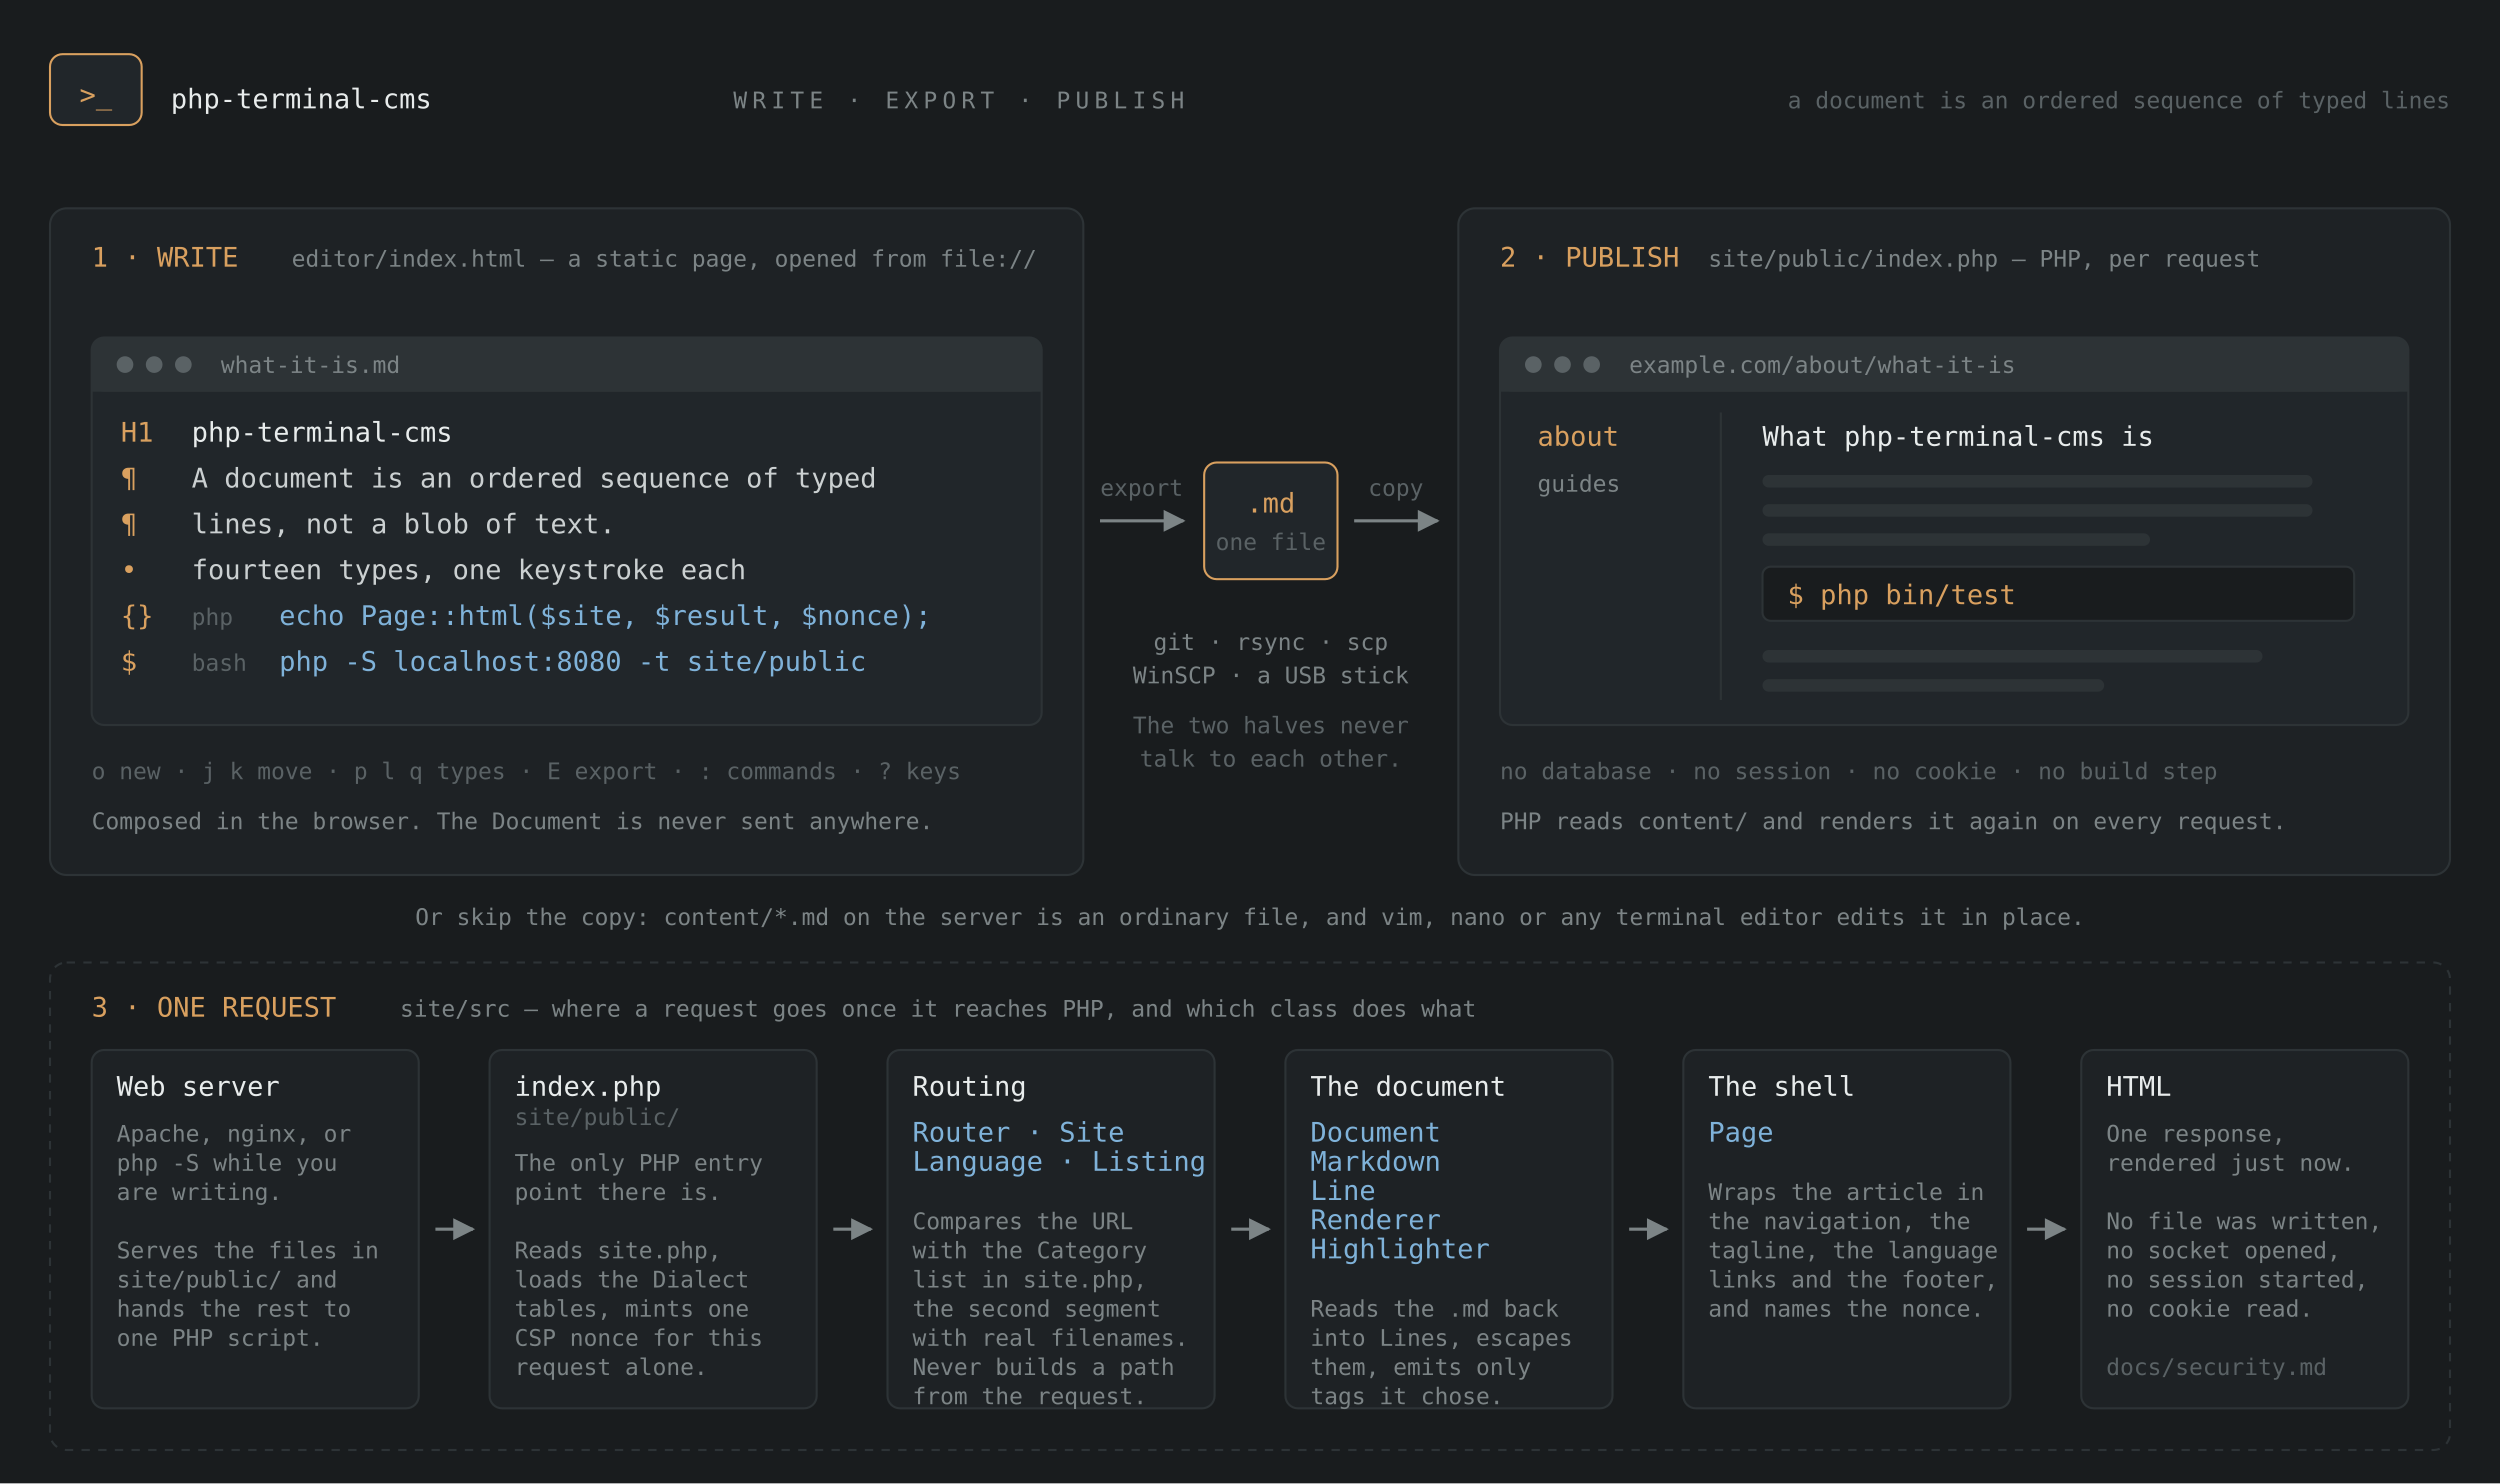
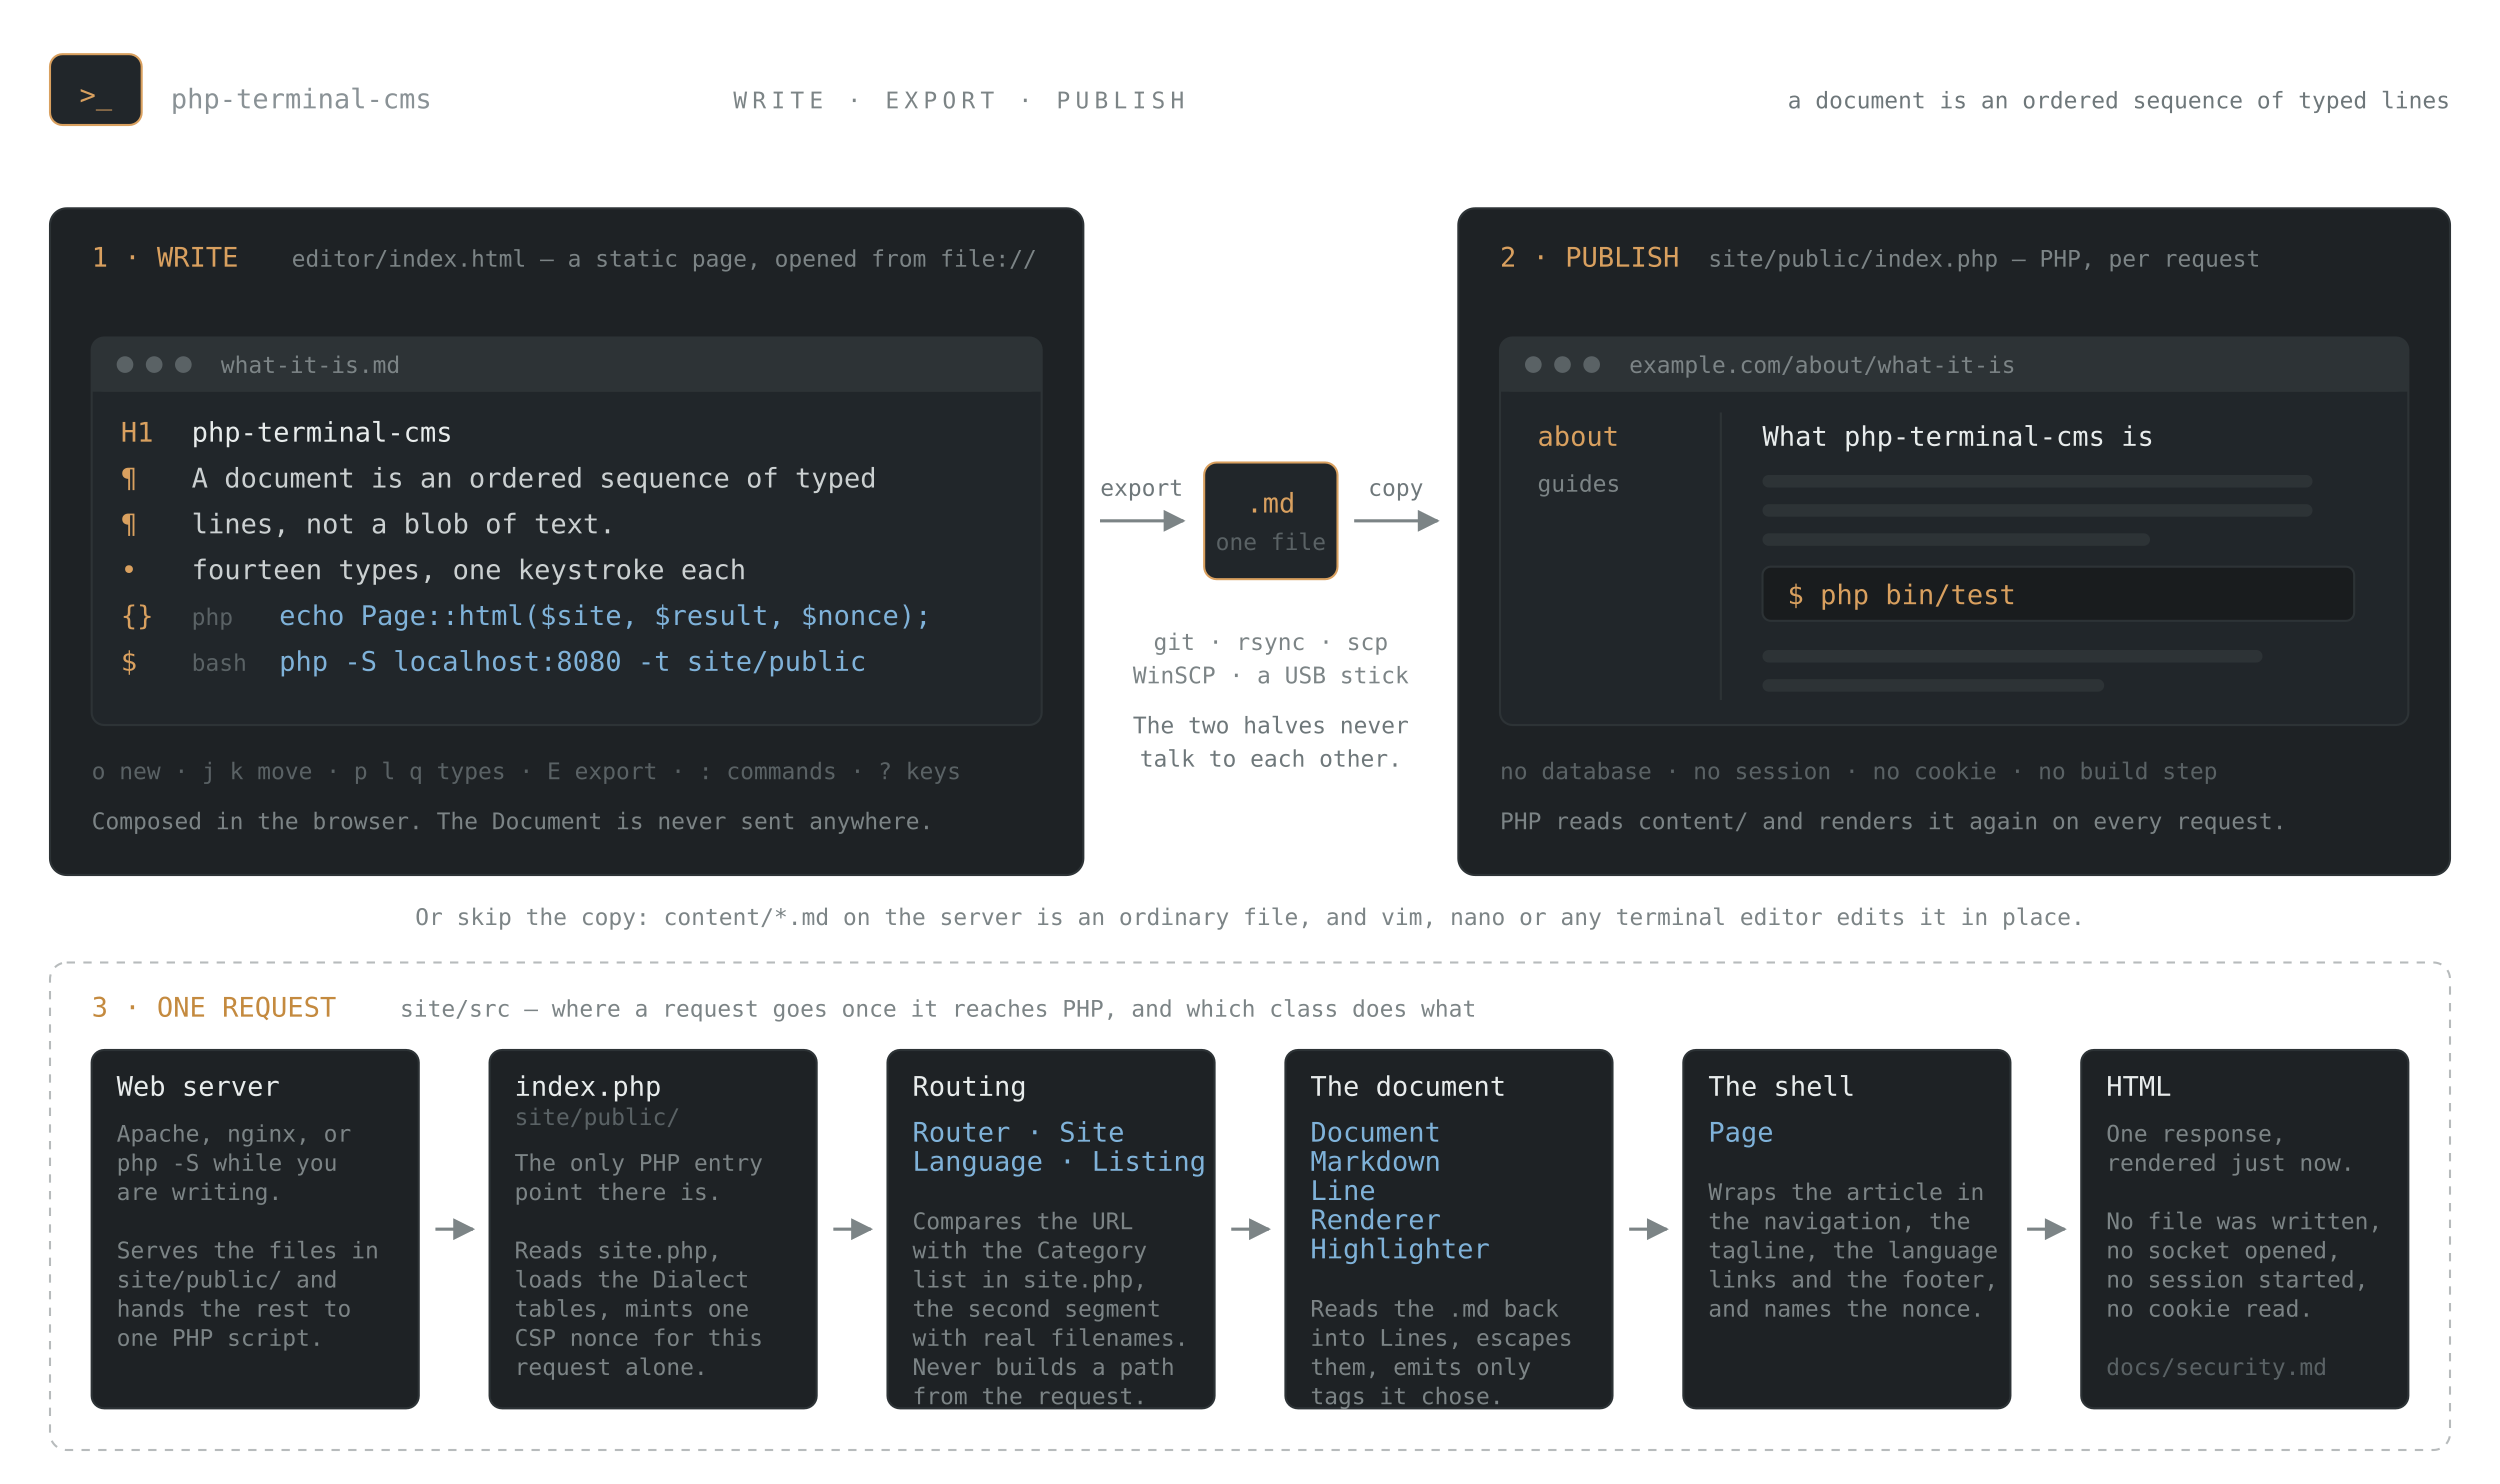
<svg xmlns="http://www.w3.org/2000/svg" viewBox="0 0 1200 712" width="1200" height="712" role="img" aria-labelledby="ttl dsc">
  <style>
  text { font-family: ui-monospace, SFMono-Regular, Menlo, Consolas, monospace; font-size: 13px; fill: #cbd0d1; }
  .h { fill: #e8ecec; }
  .a { fill: #d9a05f; }
  .p { fill: #7fb2d9; }
  .s { fill: #7c8486; font-size: 11px; }
  .f { fill: #5a6265; font-size: 11px; }
  .cap { fill: #7c8486; font-size: 11px; }
  .panel { fill: #1e2225; stroke: #2d3336; }
  .win { fill: #21262a; stroke: #2d3336; }
  .bar { fill: #2d3336; }
  .arw { stroke: #7c8486; stroke-width: 1.5; fill: none; marker-end: url(#tip); }
+   /* The picture has no ground of its own. Panels and windows carry theirs, so
+      what is drawn inside them is always light on dark; what stands directly on
+      the page (class o) is toned to read on white and on dark alike, and is
+      sharpened for either where the viewer says which it prefers. */
+   .o.h { fill: #8a9296; }
+   .o.a { fill: #c48a3f; }
+   .o.s { fill: #7c8486; }
+   .o.f { fill: #6e777a; }
+   .frame { fill: none; stroke: #7c8486; stroke-opacity: .55; stroke-dasharray: 4 4; }
+   @media (prefers-color-scheme: dark) {
+     .o.h { fill: #e8ecec; } .o.a { fill: #d9a05f; } .o.s { fill: #7c8486; } .o.f { fill: #5a6265; }
+   }
+   @media (prefers-color-scheme: light) {
+     .o.h { fill: #1e2225; } .o.a { fill: #9a6520; } .o.s { fill: #4f5759; } .o.f { fill: #6b7376; }
+   }
</style>
  <defs>
    <marker id="tip" viewBox="0 0 10 10" refX="9" refY="5" markerWidth="7" markerHeight="7" orient="auto-start-reverse">
      <path d="M0 0 L10 5 L0 10 z" fill="#7c8486" />
    </marker>
  </defs>
-   <rect width="1200" height="712" fill="#191c1e" />
  <rect x="24" y="26" width="44" height="34" rx="6" fill="#21262a" stroke="#d9a05f" />
  <text class="a" x="46" y="50" font-size="16" text-anchor="middle">&gt;_</text>
-   <text class="h" x="82" y="52" font-size="26">php-terminal-cms</text>
-   <text class="s" x="352" y="52" letter-spacing="2.5">WRITE · EXPORT · PUBLISH</text>
-   <text class="f" x="1176" y="52" text-anchor="end">a document is an ordered sequence of typed lines</text>
+   <text class="o h" x="82" y="52" font-size="26">php-terminal-cms</text>
+   <text class="o s" x="352" y="52" letter-spacing="2.5">WRITE · EXPORT · PUBLISH</text>
+   <text class="o f" x="1176" y="52" text-anchor="end">a document is an ordered sequence of typed lines</text>
  <rect class="panel" x="24" y="100" width="496" height="320" rx="8" />
  <text class="a" x="44" y="128">1 · WRITE</text>
  <text class="s" x="140" y="128">editor/index.html — a static page, opened from file://</text>
  <rect class="win" x="44" y="162" width="456" height="186" rx="6" />
  <rect x="44" y="162" width="456" height="26" rx="6" fill="#2d3336" />
  <rect x="44" y="180" width="456" height="8" fill="#2d3336" />
  <circle cx="60" cy="175" r="4" fill="#5a6265" />
  <circle cx="74" cy="175" r="4" fill="#5a6265" />
  <circle cx="88" cy="175" r="4" fill="#5a6265" />
  <text class="s" x="106" y="179">what-it-is.md</text>
  <text class="a" x="58" y="212">H1</text>
  <text class="h" x="92" y="212">php-terminal-cms</text>
  <text class="a" x="58" y="234">¶</text>
  <text x="92" y="234">A document is an ordered sequence of typed</text>
  <text class="a" x="58" y="256">¶</text>
  <text x="92" y="256">lines, not a blob of text.</text>
  <text class="a" x="58" y="278">•</text>
  <text x="92" y="278">fourteen types, one keystroke each</text>
  <text class="a" x="58" y="300">{}</text>
  <text class="f" x="92" y="300">php</text>
  <text class="p" x="134" y="300">echo Page::html($site, $result, $nonce);</text>
  <text class="a" x="58" y="322">$</text>
  <text class="f" x="92" y="322">bash</text>
  <text class="p" x="134" y="322">php -S localhost:8080 -t site/public</text>
  <text class="f" x="44" y="374">o new · j k move · p l q types · E export · : commands · ? keys</text>
  <text class="cap" x="44" y="398">Composed in the browser. The Document is never sent anywhere.</text>
  <path class="arw" d="M528 250 H568" />
-   <text class="f" x="548" y="238" text-anchor="middle">export</text>
+   <text class="o f" x="548" y="238" text-anchor="middle">export</text>
  <rect x="578" y="222" width="64" height="56" rx="6" fill="#21262a" stroke="#d9a05f" />
  <text class="a" x="610" y="246" text-anchor="middle">.md</text>
  <text class="f" x="610" y="264" text-anchor="middle">one file</text>
  <path class="arw" d="M650 250 H690" />
-   <text class="f" x="670" y="238" text-anchor="middle">copy</text>
-   <text class="s" x="610" y="312" text-anchor="middle">git · rsync · scp</text>
-   <text class="s" x="610" y="328" text-anchor="middle">WinSCP · a USB stick</text>
-   <text class="f" x="610" y="352" text-anchor="middle">The two halves never</text>
-   <text class="f" x="610" y="368" text-anchor="middle">talk to each other.</text>
+   <text class="o f" x="670" y="238" text-anchor="middle">copy</text>
+   <text class="o s" x="610" y="312" text-anchor="middle">git · rsync · scp</text>
+   <text class="o s" x="610" y="328" text-anchor="middle">WinSCP · a USB stick</text>
+   <text class="o f" x="610" y="352" text-anchor="middle">The two halves never</text>
+   <text class="o f" x="610" y="368" text-anchor="middle">talk to each other.</text>
  <rect class="panel" x="700" y="100" width="476" height="320" rx="8" />
  <text class="a" x="720" y="128">2 · PUBLISH</text>
  <text class="s" x="820" y="128">site/public/index.php — PHP, per request</text>
  <rect class="win" x="720" y="162" width="436" height="186" rx="6" />
  <rect x="720" y="162" width="436" height="26" rx="6" fill="#2d3336" />
  <rect x="720" y="180" width="436" height="8" fill="#2d3336" />
  <circle cx="736" cy="175" r="4" fill="#5a6265" />
  <circle cx="750" cy="175" r="4" fill="#5a6265" />
  <circle cx="764" cy="175" r="4" fill="#5a6265" />
  <text class="s" x="782" y="179">example.com/about/what-it-is</text>
  <text class="a" x="738" y="214">about</text>
  <text class="s" x="738" y="236">guides</text>
  <path d="M826 198 V336" stroke="#2d3336" stroke-width="1" />
  <text class="h" x="846" y="214">What php-terminal-cms is</text>
  <rect class="bar" x="846" y="228" width="264" height="6" rx="3" />
  <rect class="bar" x="846" y="242" width="264" height="6" rx="3" />
  <rect class="bar" x="846" y="256" width="186" height="6" rx="3" />
  <rect x="846" y="272" width="284" height="26" rx="4" fill="#191c1e" stroke="#2d3336" />
  <text class="a" x="858" y="290" font-size="12">$ php bin/test</text>
  <rect class="bar" x="846" y="312" width="240" height="6" rx="3" />
  <rect class="bar" x="846" y="326" width="164" height="6" rx="3" />
  <text class="f" x="720" y="374">no database · no session · no cookie · no build step</text>
  <text class="cap" x="720" y="398">PHP reads content/ and renders it again on every request.</text>
-   <text class="s" x="600" y="444" text-anchor="middle">Or skip the copy: content/*.md on the server is an ordinary file, and vim, nano or any terminal editor edits it in place.</text>
-   <rect x="24" y="462" width="1152" height="234" rx="8" fill="none" stroke="#2d3336" stroke-dasharray="4 4" />
-   <text class="a" x="44" y="488">3 · ONE REQUEST</text>
-   <text class="s" x="192" y="488">site/src — where a request goes once it reaches PHP, and which class does what</text>
+   <text class="o s" x="600" y="444" text-anchor="middle">Or skip the copy: content/*.md on the server is an ordinary file, and vim, nano or any terminal editor edits it in place.</text>
+   <rect class="frame" x="24" y="462" width="1152" height="234" rx="8" />
+   <text class="o a" x="44" y="488">3 · ONE REQUEST</text>
+   <text class="o s" x="192" y="488">site/src — where a request goes once it reaches PHP, and which class does what</text>
  <rect class="panel" x="44" y="504" width="157" height="172" rx="6" />
  <text class="h" x="56" y="526" font-size="12">Web server</text>
  <text class="s" x="56" y="548">Apache, nginx, or</text>
  <text class="s" x="56" y="562">php -S while you</text>
  <text class="s" x="56" y="576">are writing.</text>
  <text class="s" x="56" y="604">Serves the files in</text>
  <text class="s" x="56" y="618">site/public/ and</text>
  <text class="s" x="56" y="632">hands the rest to</text>
  <text class="s" x="56" y="646">one PHP script.</text>
  <path class="arw" d="M209 590 H227" />
  <rect class="panel" x="235" y="504" width="157" height="172" rx="6" />
  <text class="h" x="247" y="526" font-size="12">index.php</text>
  <text class="f" x="247" y="540">site/public/</text>
  <text class="s" x="247" y="562">The only PHP entry</text>
  <text class="s" x="247" y="576">point there is.</text>
  <text class="s" x="247" y="604">Reads site.php,</text>
  <text class="s" x="247" y="618">loads the Dialect</text>
  <text class="s" x="247" y="632">tables, mints one</text>
  <text class="s" x="247" y="646">CSP nonce for this</text>
  <text class="s" x="247" y="660">request alone.</text>
  <path class="arw" d="M400 590 H418" />
  <rect class="panel" x="426" y="504" width="157" height="172" rx="6" />
  <text class="h" x="438" y="526" font-size="12">Routing</text>
  <text class="p" x="438" y="548" font-size="11">Router · Site</text>
  <text class="p" x="438" y="562" font-size="11">Language · Listing</text>
  <text class="s" x="438" y="590">Compares the URL</text>
  <text class="s" x="438" y="604">with the Category</text>
  <text class="s" x="438" y="618">list in site.php,</text>
  <text class="s" x="438" y="632">the second segment</text>
  <text class="s" x="438" y="646">with real filenames.</text>
  <text class="s" x="438" y="660">Never builds a path</text>
  <text class="s" x="438" y="674">from the request.</text>
  <path class="arw" d="M591 590 H609" />
  <rect class="panel" x="617" y="504" width="157" height="172" rx="6" />
  <text class="h" x="629" y="526" font-size="12">The document</text>
  <text class="p" x="629" y="548" font-size="11">Document</text>
  <text class="p" x="629" y="562" font-size="11">Markdown</text>
  <text class="p" x="629" y="576" font-size="11">Line</text>
  <text class="p" x="629" y="590" font-size="11">Renderer</text>
  <text class="p" x="629" y="604" font-size="11">Highlighter</text>
  <text class="s" x="629" y="632">Reads the .md back</text>
  <text class="s" x="629" y="646">into Lines, escapes</text>
  <text class="s" x="629" y="660">them, emits only</text>
  <text class="s" x="629" y="674">tags it chose.</text>
  <path class="arw" d="M782 590 H800" />
  <rect class="panel" x="808" y="504" width="157" height="172" rx="6" />
  <text class="h" x="820" y="526" font-size="12">The shell</text>
  <text class="p" x="820" y="548" font-size="11">Page</text>
  <text class="s" x="820" y="576">Wraps the article in</text>
  <text class="s" x="820" y="590">the navigation, the</text>
  <text class="s" x="820" y="604">tagline, the language</text>
  <text class="s" x="820" y="618">links and the footer,</text>
  <text class="s" x="820" y="632">and names the nonce.</text>
  <path class="arw" d="M973 590 H991" />
  <rect class="panel" x="999" y="504" width="157" height="172" rx="6" />
  <text class="h" x="1011" y="526" font-size="12">HTML</text>
  <text class="s" x="1011" y="548">One response,</text>
  <text class="s" x="1011" y="562">rendered just now.</text>
  <text class="s" x="1011" y="590">No file was written,</text>
  <text class="s" x="1011" y="604">no socket opened,</text>
  <text class="s" x="1011" y="618">no session started,</text>
  <text class="s" x="1011" y="632">no cookie read.</text>
  <text class="f" x="1011" y="660">docs/security.md</text>
</svg>
